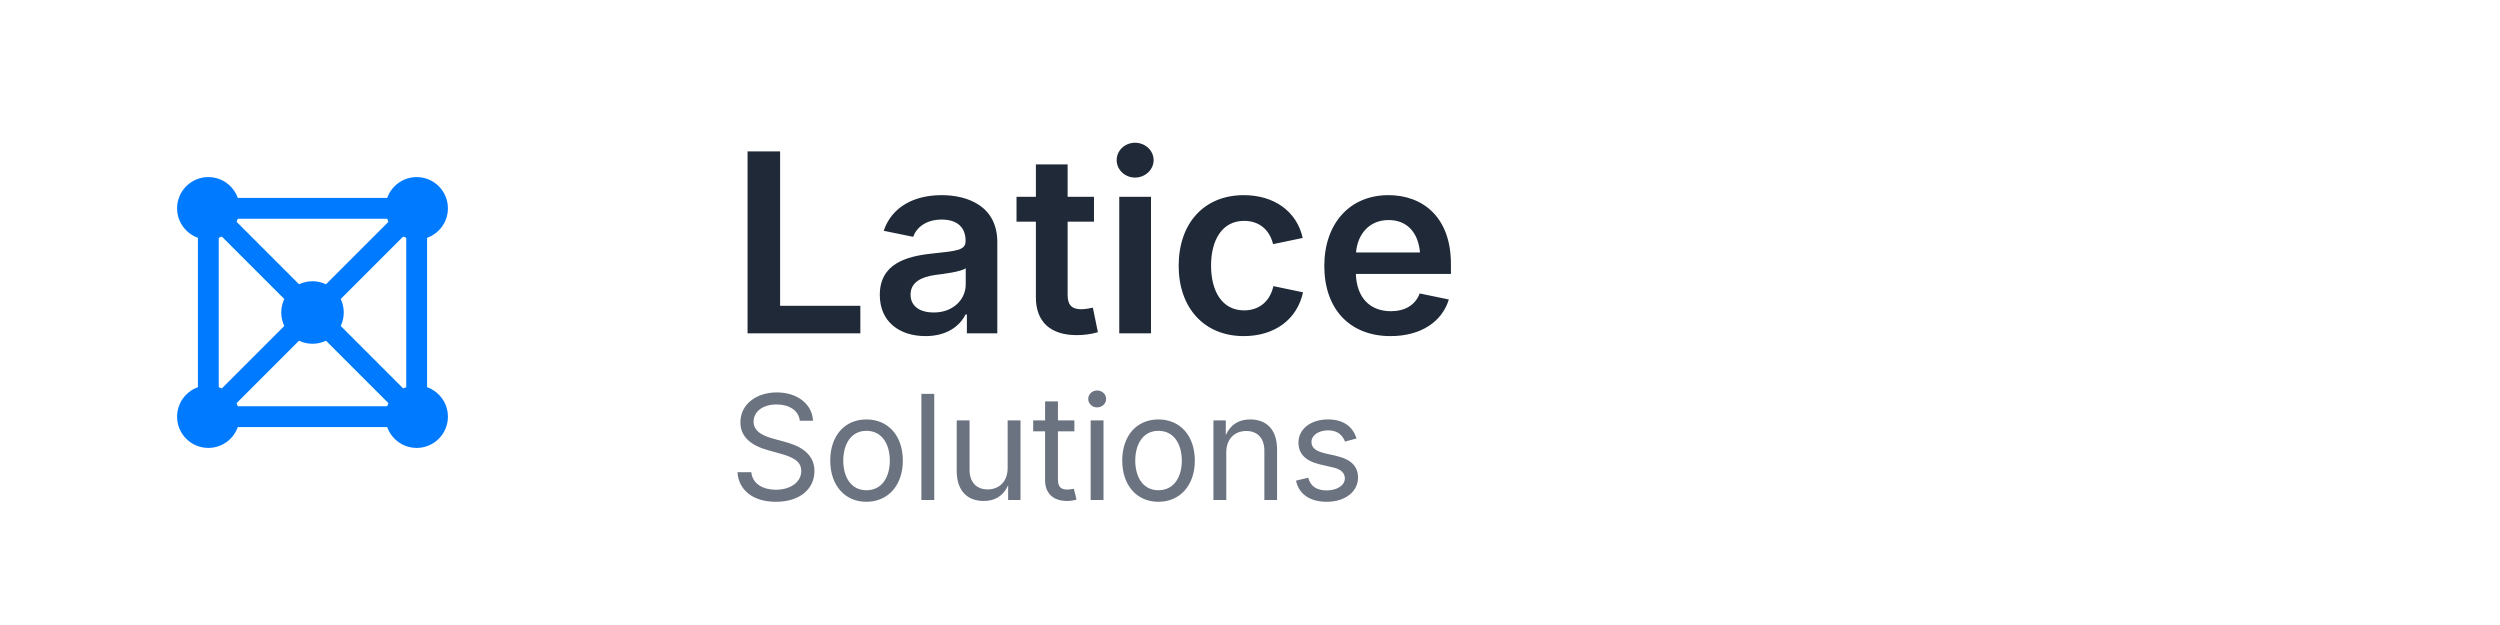
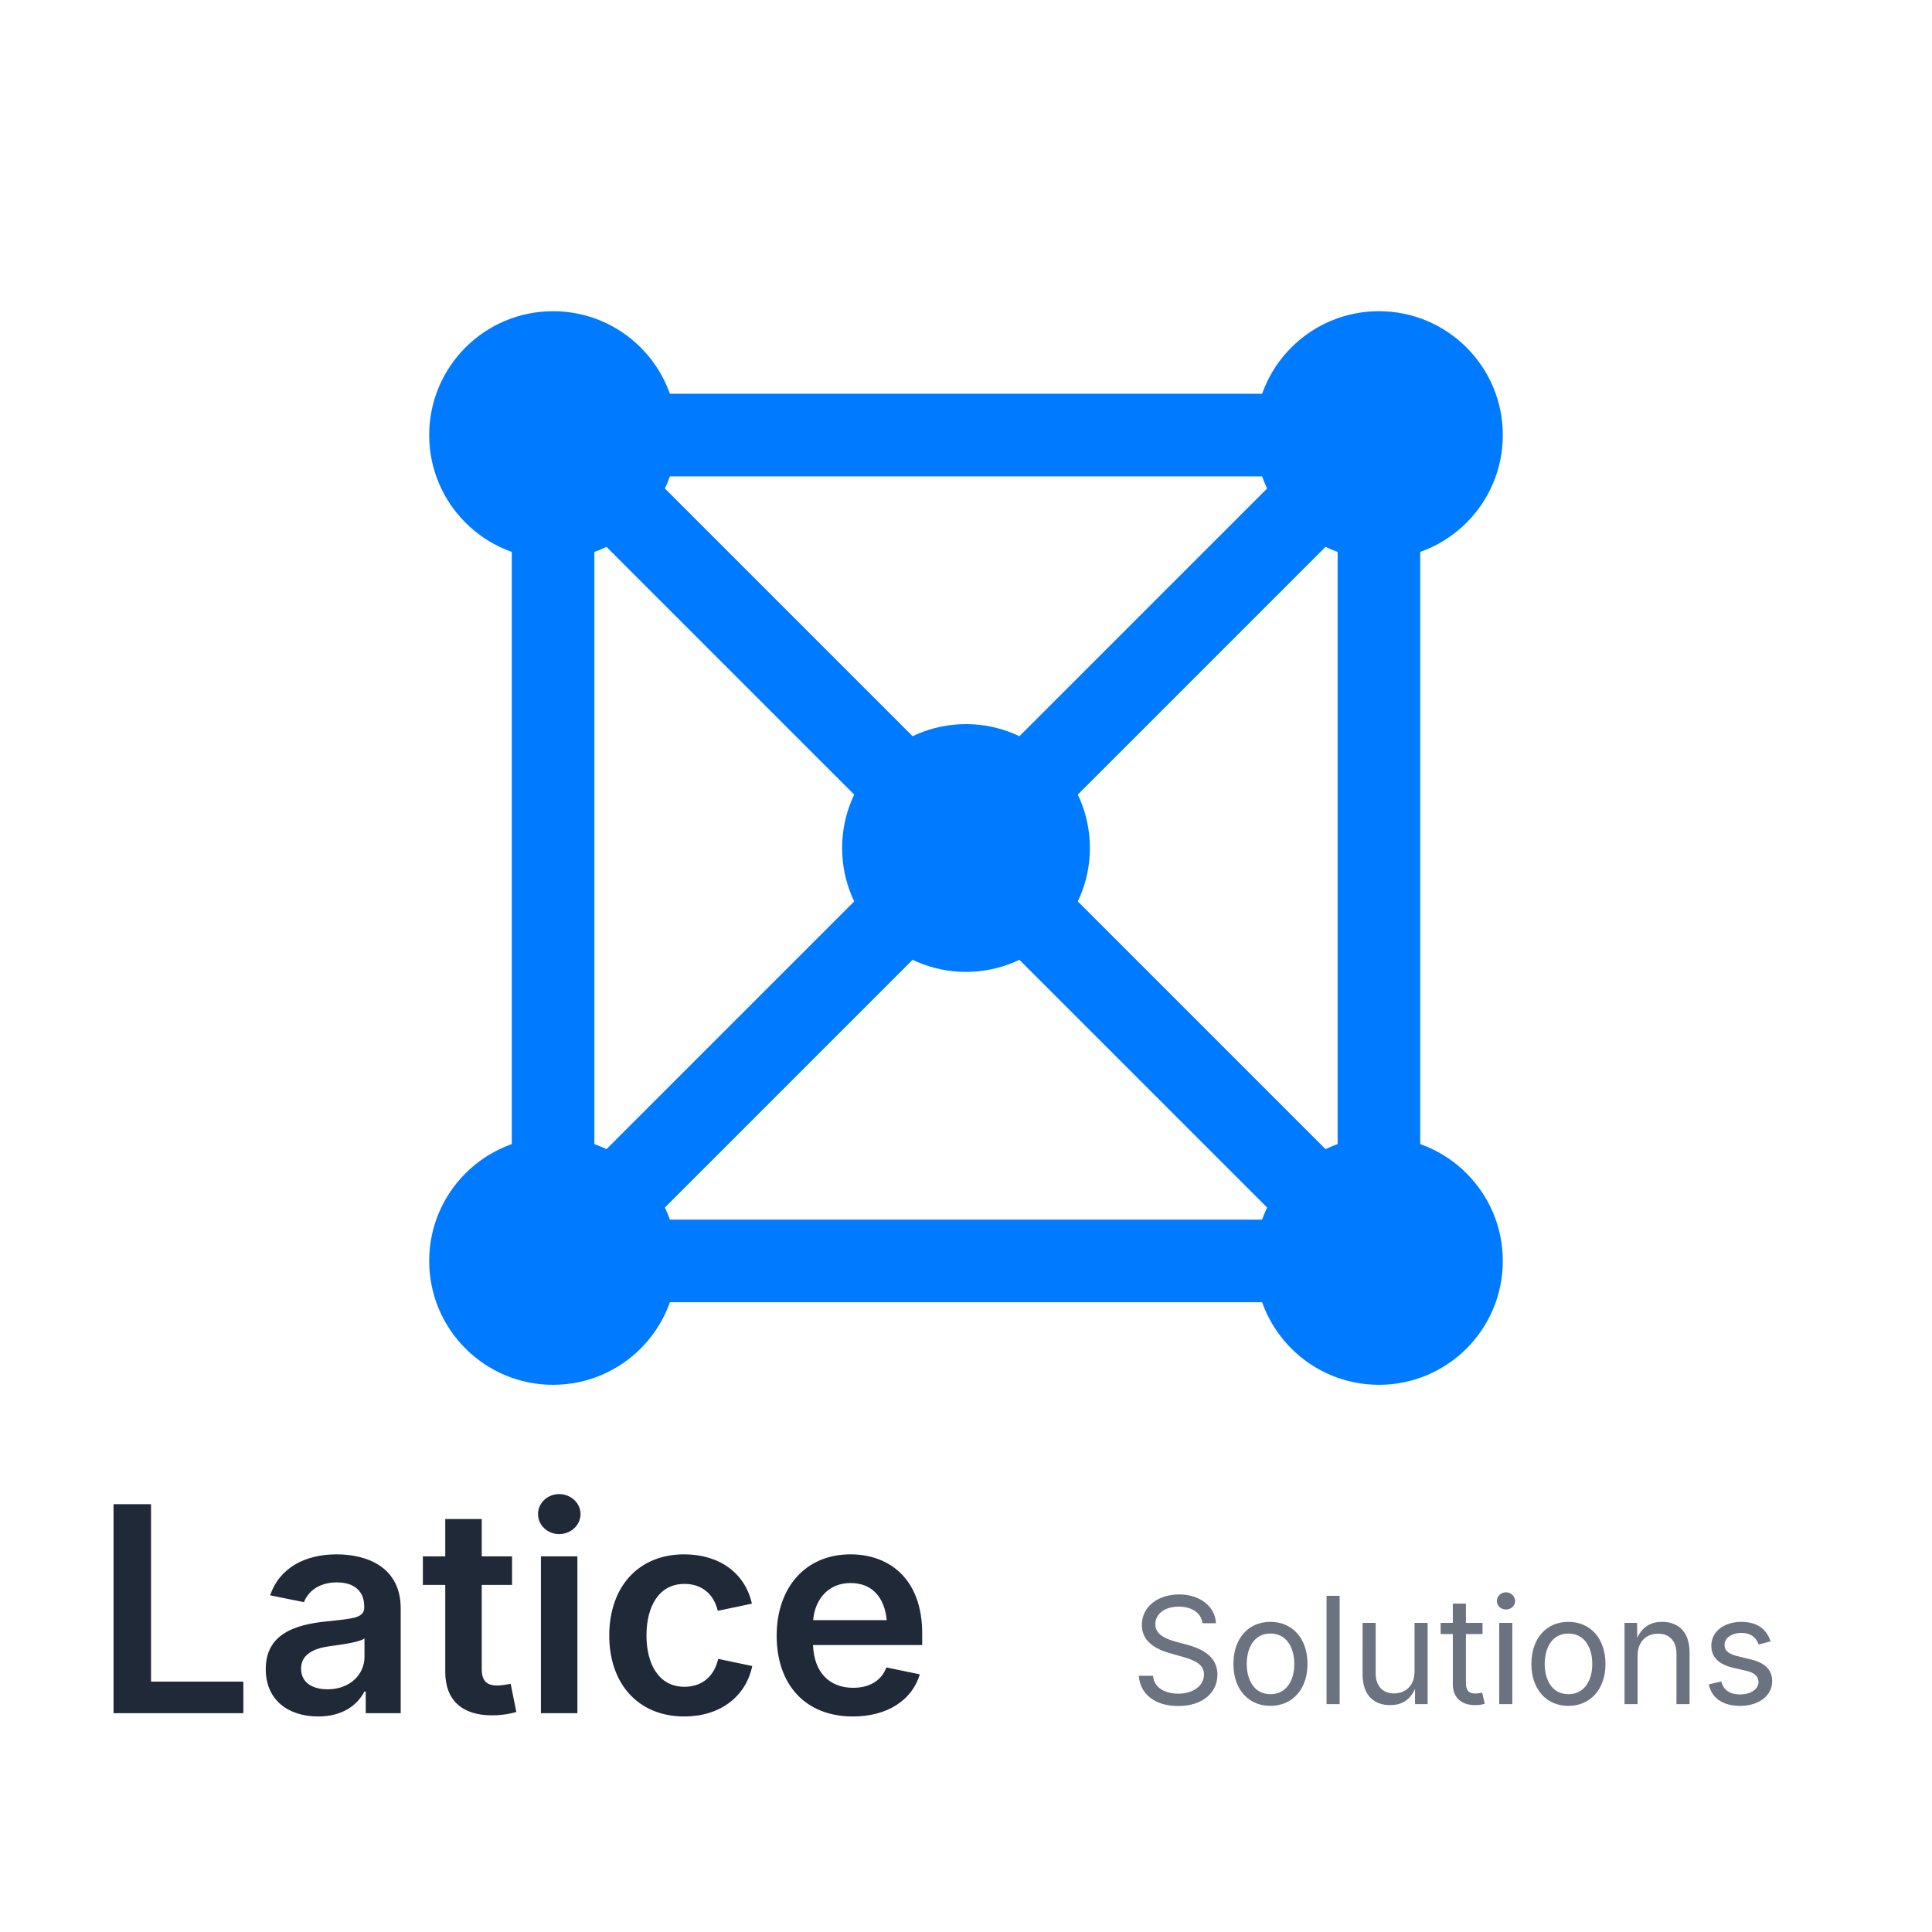
- <svg xmlns="http://www.w3.org/2000/svg" width="240" height="60" viewBox="0 0 240 60" fill="none">
-   <g id="icon">
-     <circle cx="20" cy="20" r="3" fill="#007AFF" />
-     <circle cx="40" cy="20" r="3" fill="#007AFF" />
-     <circle cx="20" cy="40" r="3" fill="#007AFF" />
-     <circle cx="40" cy="40" r="3" fill="#007AFF" />
-     <circle cx="30" cy="30" r="3" fill="#007AFF" />
-     <line x1="20" y1="20" x2="40" y2="20" stroke="#007AFF" stroke-width="2" />
-     <line x1="20" y1="20" x2="20" y2="40" stroke="#007AFF" stroke-width="2" />
-     <line x1="40" y1="20" x2="40" y2="40" stroke="#007AFF" stroke-width="2" />
-     <line x1="20" y1="40" x2="40" y2="40" stroke="#007AFF" stroke-width="2" />
-     <line x1="20" y1="20" x2="30" y2="30" stroke="#007AFF" stroke-width="2" />
-     <line x1="40" y1="20" x2="30" y2="30" stroke="#007AFF" stroke-width="2" />
-     <line x1="20" y1="40" x2="30" y2="30" stroke="#007AFF" stroke-width="2" />
-     <line x1="40" y1="40" x2="30" y2="30" stroke="#007AFF" stroke-width="2" />
+ <svg xmlns="http://www.w3.org/2000/svg" width="240" height="240" viewBox="0 0 240 240" fill="none" version="1.1" id="svg13">
+   <defs id="defs13" />
+   <g id="icon" transform="matrix(5.129529,0,0,5.129529,-33.88587,-48.54393)">
+     <circle cx="20" cy="20" r="3" fill="#007aff" id="circle1" />
+     <circle cx="40" cy="20" r="3" fill="#007aff" id="circle2" />
+     <circle cx="20" cy="40" r="3" fill="#007aff" id="circle3" />
+     <circle cx="40" cy="40" r="3" fill="#007aff" id="circle4" />
+     <circle cx="30" cy="30" r="3" fill="#007aff" id="circle5" />
+     <line x1="20" y1="20" x2="40" y2="20" stroke="#007aff" stroke-width="2" id="line5" />
+     <line x1="20" y1="20" x2="20" y2="40" stroke="#007aff" stroke-width="2" id="line6" />
+     <line x1="40" y1="20" x2="40" y2="40" stroke="#007aff" stroke-width="2" id="line7" />
+     <line x1="20" y1="40" x2="40" y2="40" stroke="#007aff" stroke-width="2" id="line8" />
+     <line x1="20" y1="20" x2="30" y2="30" stroke="#007aff" stroke-width="2" id="line9" />
+     <line x1="40" y1="20" x2="30" y2="30" stroke="#007aff" stroke-width="2" id="line10" />
+     <line x1="20" y1="40" x2="30" y2="30" stroke="#007aff" stroke-width="2" id="line11" />
+     <line x1="40" y1="40" x2="30" y2="30" stroke="#007aff" stroke-width="2" id="line12" />
  </g>
-   <text x="70" y="32" font-family="-apple-system, BlinkMacSystemFont, 'SF Pro Display', system-ui, sans-serif" font-size="24" font-weight="600" fill="#1F2937">
-     Latice
-   </text>
-   <text x="70" y="48" font-family="-apple-system, BlinkMacSystemFont, 'SF Pro Display', system-ui, sans-serif" font-size="14" font-weight="400" fill="#6B7280">
-     Solutions
-   </text>
+   <text x="11.498" y="212.819" font-family="'-apple-system', BlinkMacSystemFont, 'SF Pro Display', system-ui, sans-serif" font-size="35.704px" font-weight="600" fill="#1f2937" id="text12" style="stroke-width:1.488">Latice</text>
+   <text x="140.42" y="211.692" font-family="'-apple-system', BlinkMacSystemFont, 'SF Pro Display', system-ui, sans-serif" font-size="18.485px" font-weight="400" fill="#6b7280" id="text13" style="stroke-width:1.32">Solutions</text>
</svg>
